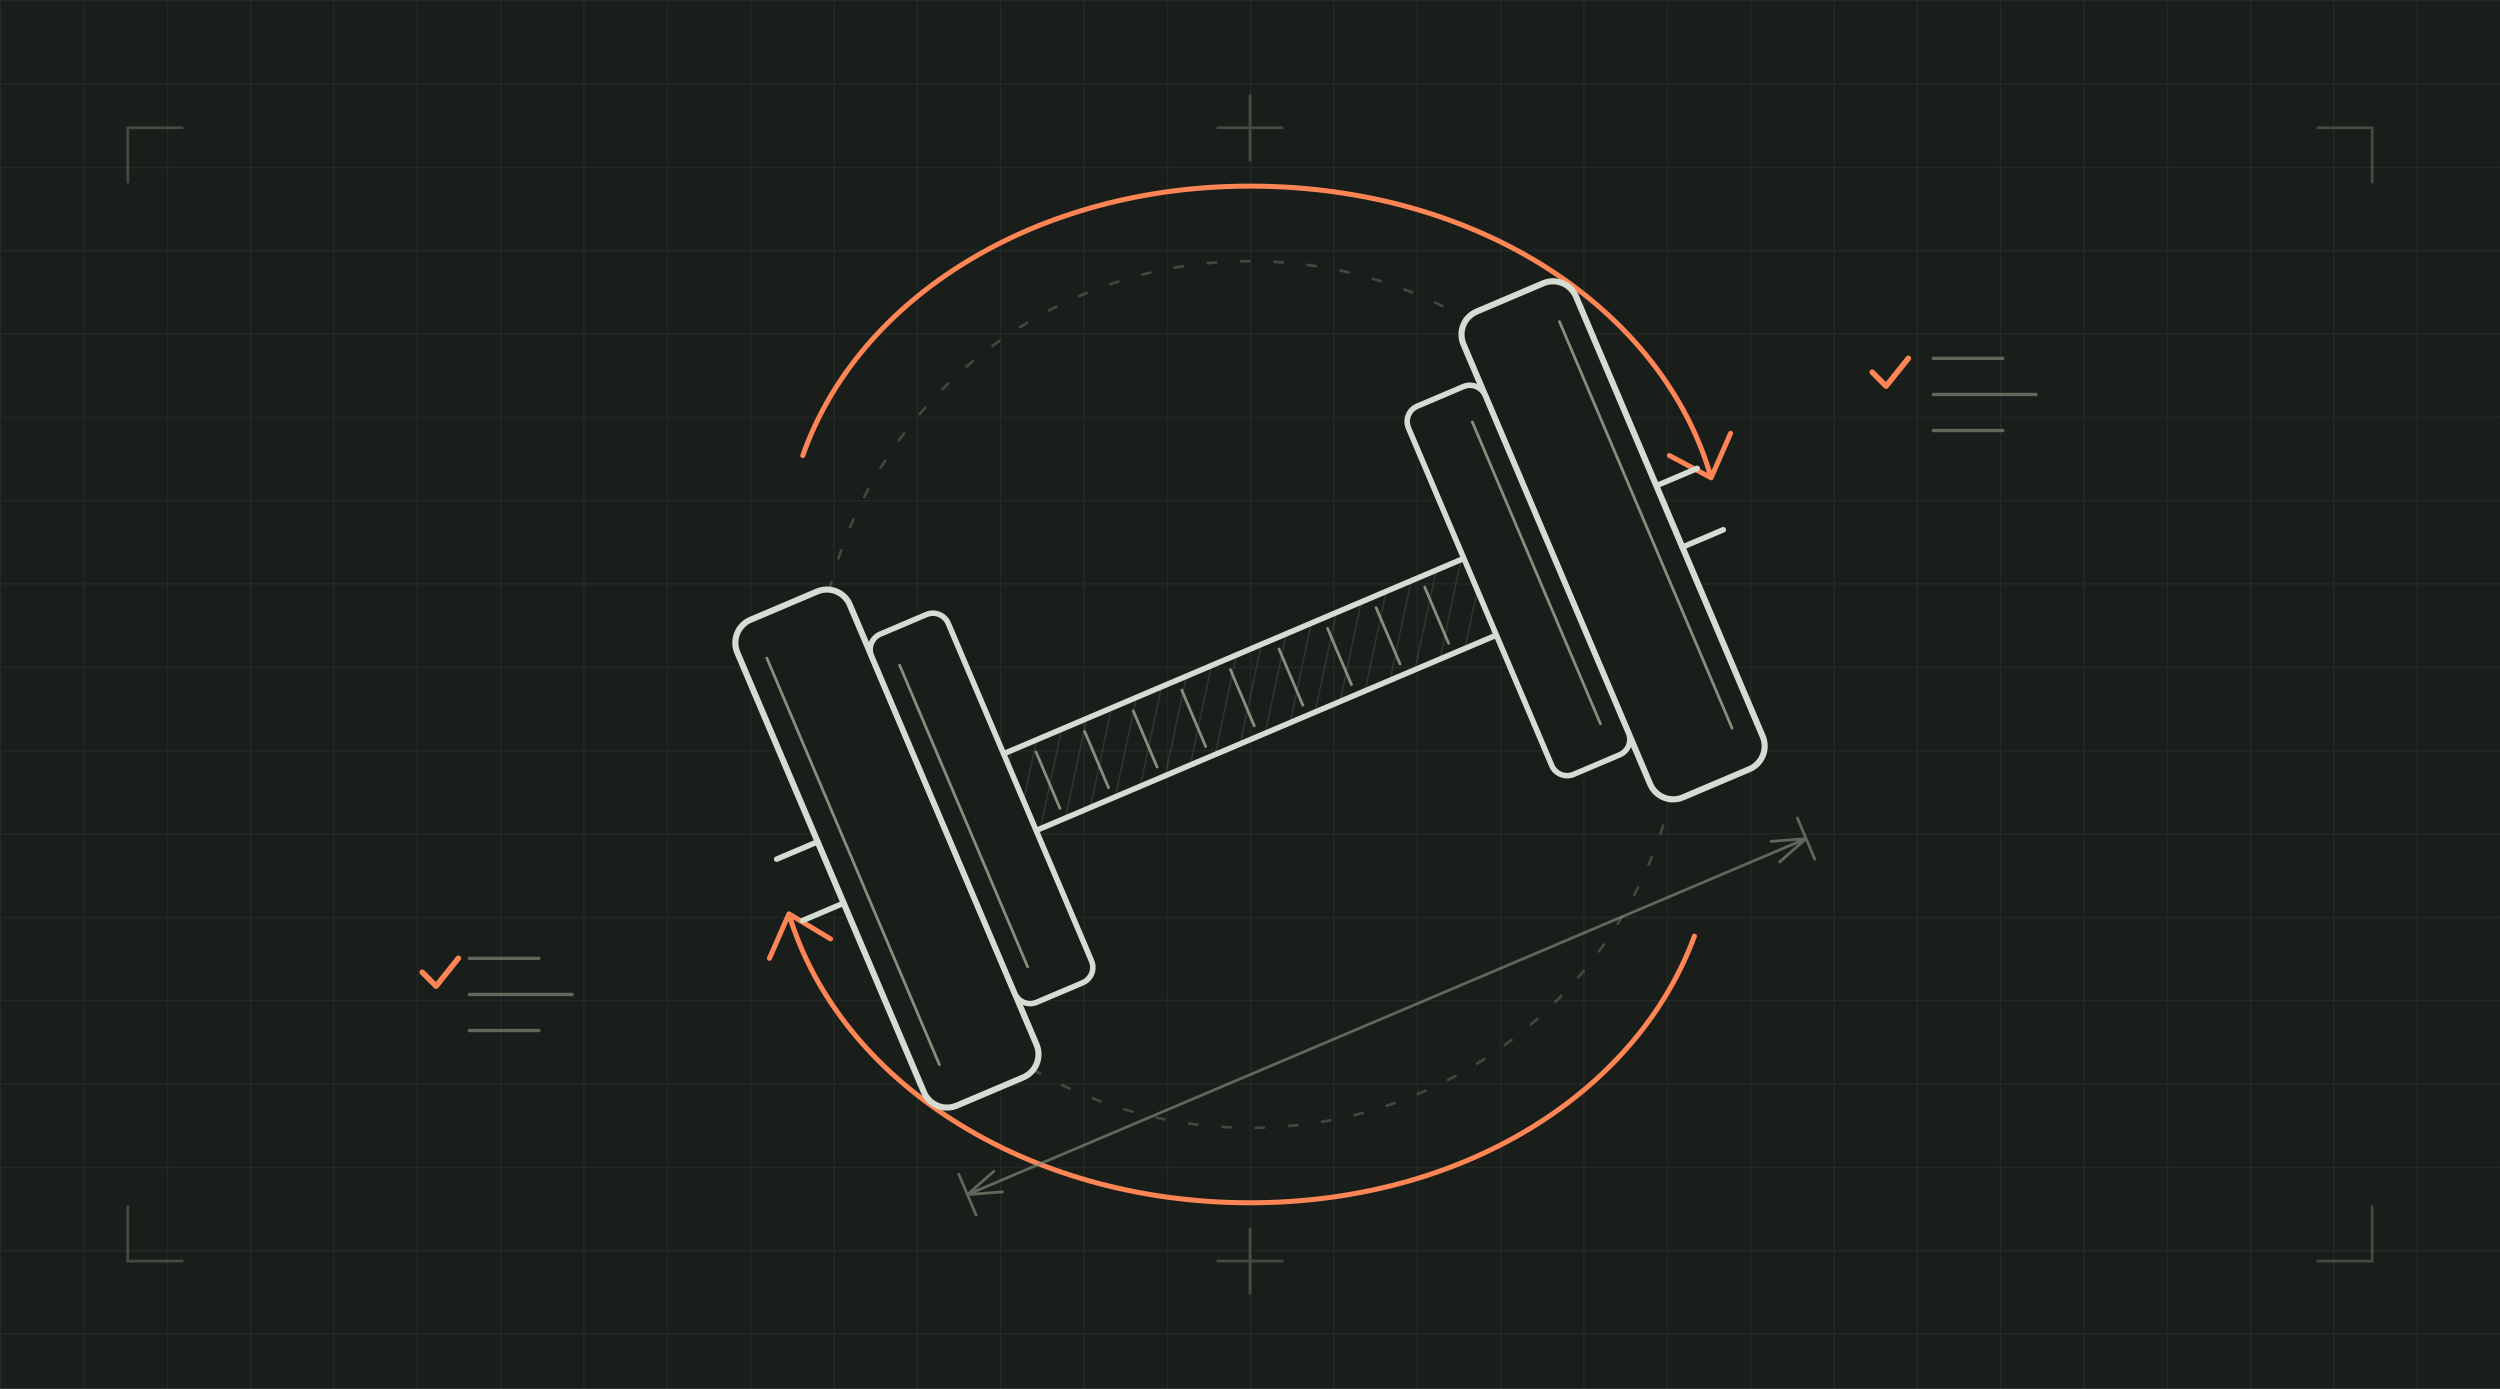
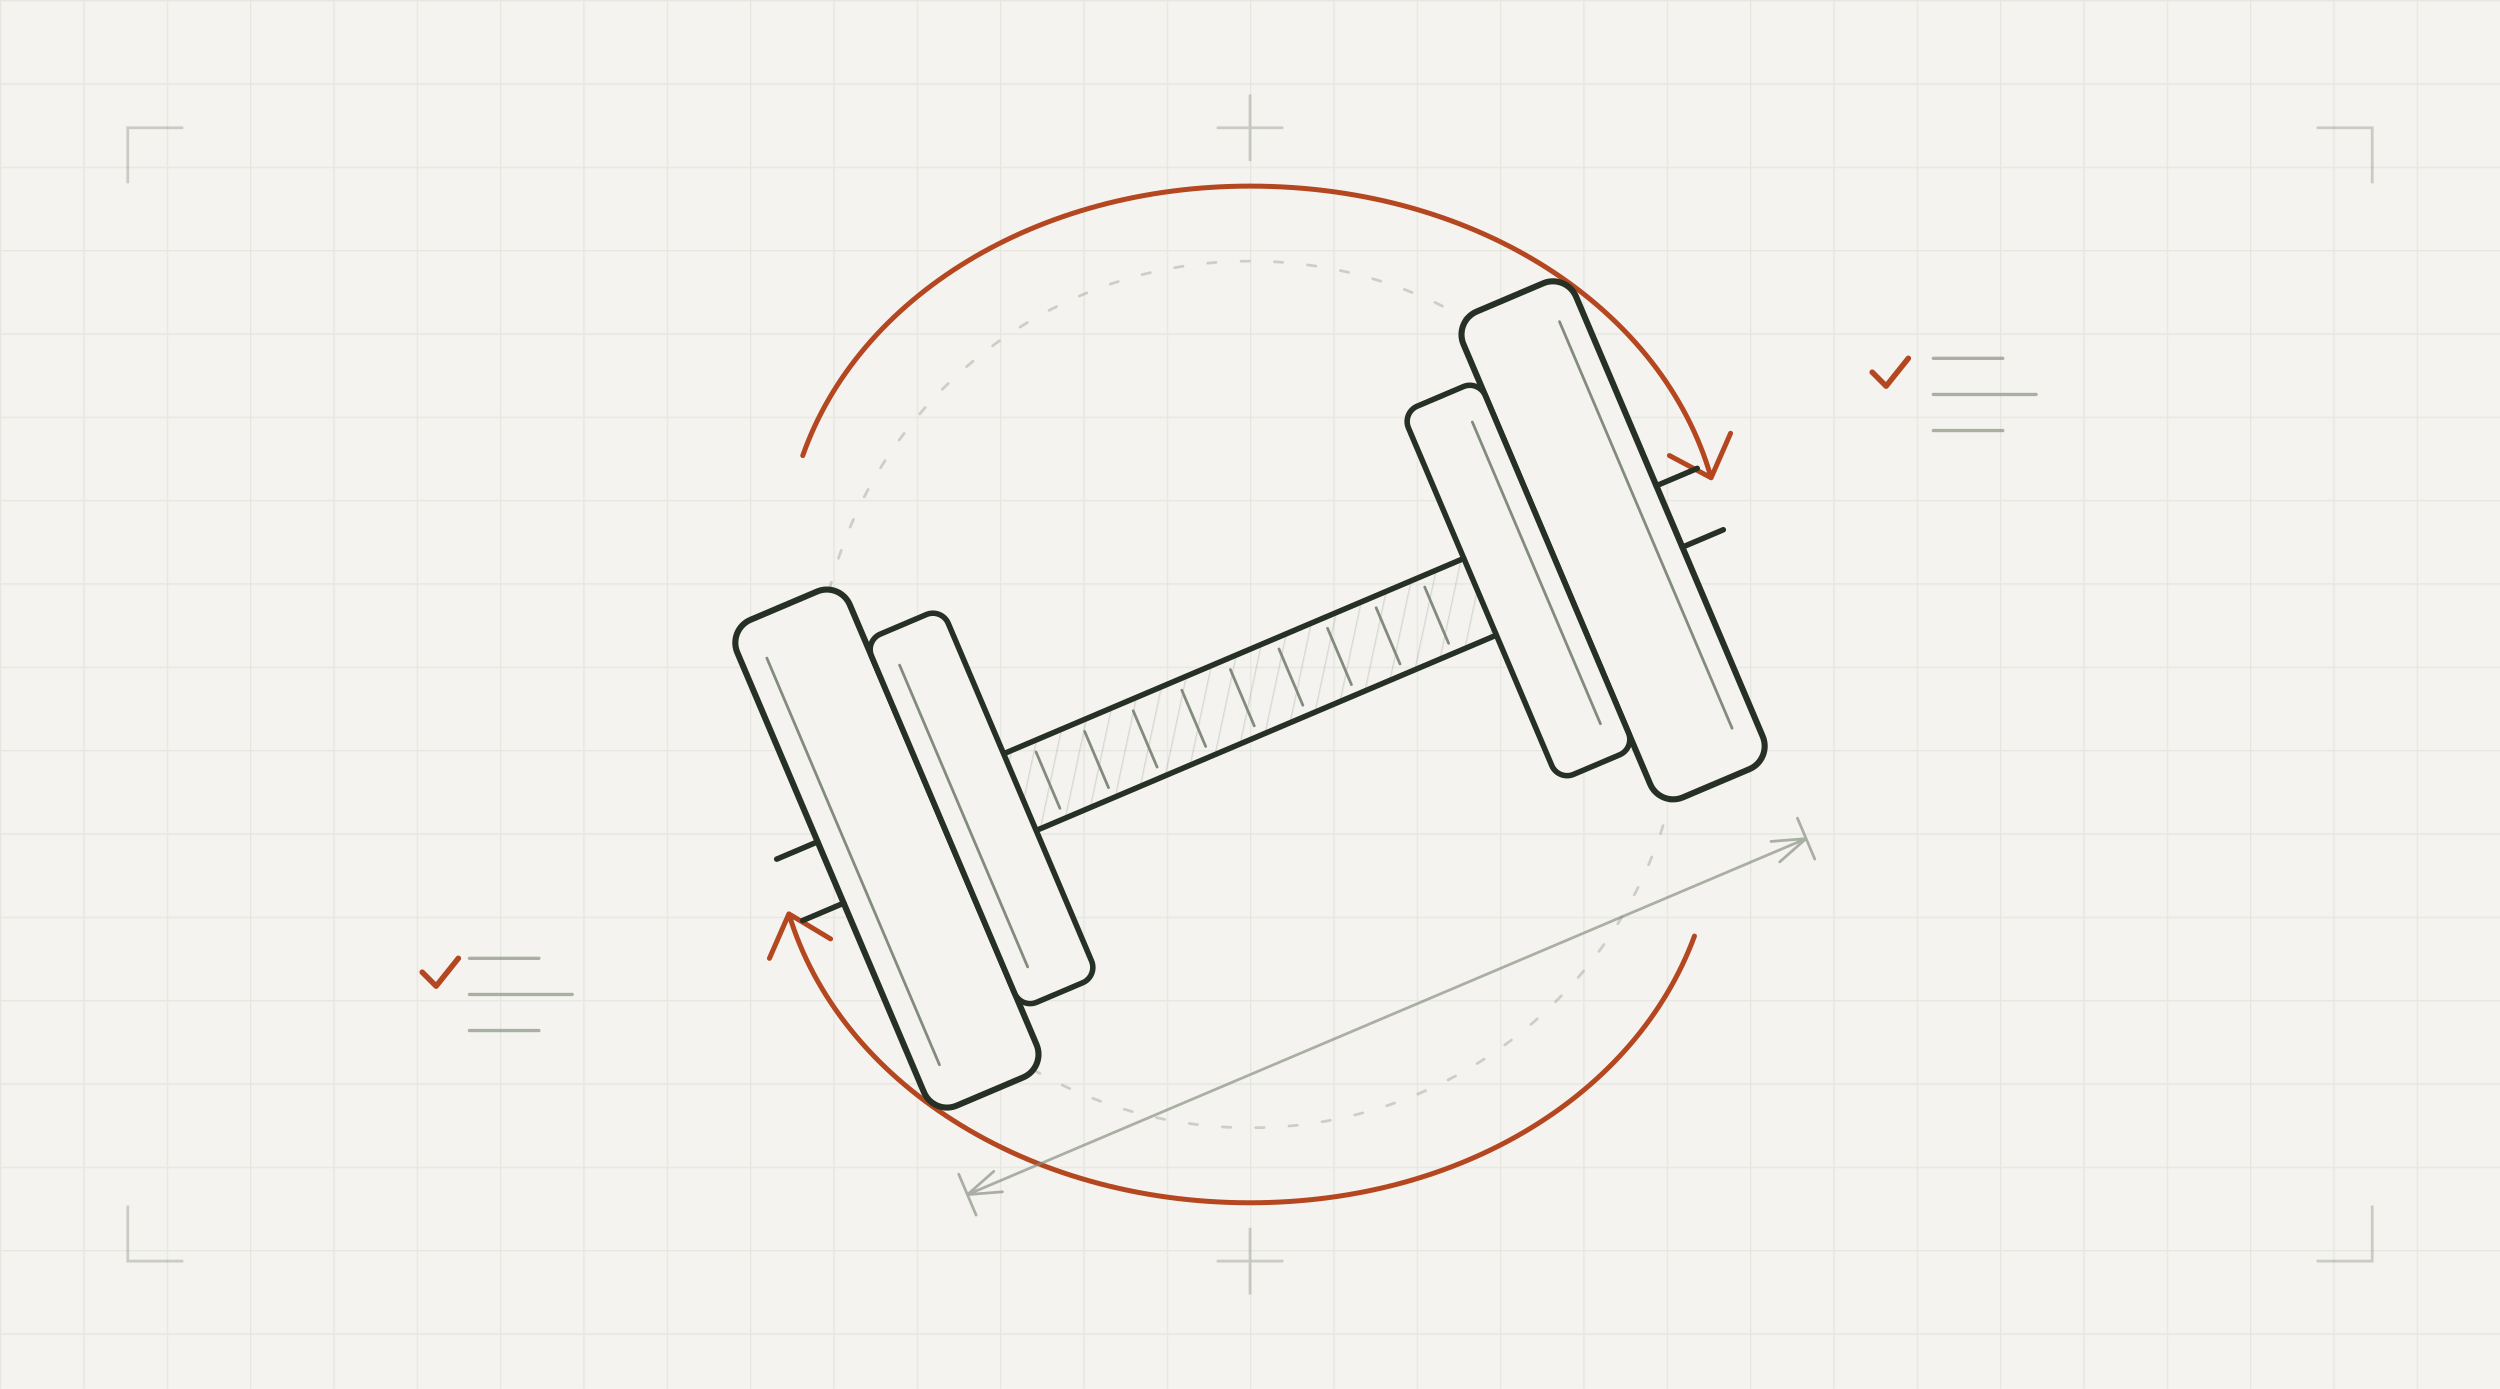
<svg xmlns="http://www.w3.org/2000/svg" viewBox="0 0 900 500" role="img" aria-labelledby="title desc">
  <defs>
    <pattern id="grid" width="30" height="30" patternUnits="userSpaceOnUse">
-       <path d="M30 0H0V30" fill="none" stroke="#7d8c7c" stroke-opacity=".1" />
+       <path d="M30 0H0V30" fill="none" stroke="#9ba693" stroke-opacity=".16" />
    </pattern>
    <pattern id="hatch" width="8" height="8" patternUnits="userSpaceOnUse" patternTransform="rotate(35)">
-       <path d="M0 0V8" stroke="#d5ddd2" stroke-opacity=".13" />
+       <path d="M0 0V8" stroke="#263025" stroke-opacity=".13" />
    </pattern>
  </defs>
-   <rect width="900" height="500" fill="#1a1e1b" />
+   <rect width="900" height="500" fill="#f4f3ef" />
  <rect width="900" height="500" fill="url(#grid)" />
-   <g fill="none" stroke="#84917e" opacity=".38">
+   <g fill="none" stroke="#828b7c" opacity=".38">
    <path d="M46 66V46H66M834 46H854V66M46 434V454H66M834 454H854V434M438 46H462m-12-12v24M438 454H462m-12-12v24" />
  </g>
  <g fill="none" stroke-linecap="round" stroke-linejoin="round">
-     <path d="M289 164c20-57 84-97 161-97 83 0 149 45 166 105m-15-8 15 8 7-16M610 337c-21 57-84 96-160 96-81 0-148-44-166-104m15 9-15-9-7 16" stroke="#ff8555" stroke-width="1.8" />
-     <circle cx="450" cy="250" r="156" stroke="#84917e" stroke-dasharray="3 9" opacity=".35" />
+     <path d="M289 164c20-57 84-97 161-97 83 0 149 45 166 105m-15-8 15 8 7-16M610 337c-21 57-84 96-160 96-81 0-148-44-166-104m15 9-15-9-7 16" stroke="#b44720" stroke-width="1.8" />
+     <circle cx="450" cy="250" r="156" stroke="#828b7c" stroke-dasharray="3 9" opacity=".35" />
    <g transform="rotate(-23 450 250)">
-       <rect x="350" y="235" width="200" height="30" rx="4" fill="url(#hatch)" stroke="#d5ddd2" stroke-width="2" />
-       <path d="M371 239v22m19-22v22m19-22v22m19-22v22m19-22v22m19-22v22m19-22v22m19-22v22m19-22v22" stroke="#84917e" />
-       <rect x="286" y="155" width="44" height="190" rx="9" fill="#1a1e1b" stroke="#d5ddd2" stroke-width="2.2" />
-       <rect x="330" y="178" width="30" height="144" rx="6" fill="#1a1e1b" stroke="#d5ddd2" stroke-width="2" />
-       <path d="M295 170v159m43-138v118" stroke="#84917e" />
-       <rect x="570" y="155" width="44" height="190" rx="9" fill="#1a1e1b" stroke="#d5ddd2" stroke-width="2.2" />
-       <rect x="540" y="178" width="30" height="144" rx="6" fill="#1a1e1b" stroke="#d5ddd2" stroke-width="2" />
-       <path d="M605 170v159m-43-138v118" stroke="#84917e" />
-       <path d="M270 238h16m-16 24h16m328-24h16m-16 24h16" stroke="#d5ddd2" stroke-width="2" />
-       <path d="M286 376h328m-328-8v16m328-16v16m-316-12-12 4 12 4m304-8 12 4-12 4" stroke="#84917e" opacity=".65" />
+       <rect x="350" y="235" width="200" height="30" rx="4" fill="url(#hatch)" stroke="#263025" stroke-width="2" />
+       <path d="M371 239v22m19-22v22m19-22v22m19-22v22m19-22v22m19-22v22m19-22v22m19-22v22m19-22v22" stroke="#828b7c" />
+       <rect x="286" y="155" width="44" height="190" rx="9" fill="#f4f3ef" stroke="#263025" stroke-width="2.2" />
+       <rect x="330" y="178" width="30" height="144" rx="6" fill="#f4f3ef" stroke="#263025" stroke-width="2" />
+       <path d="M295 170v159m43-138v118" stroke="#828b7c" />
+       <rect x="570" y="155" width="44" height="190" rx="9" fill="#f4f3ef" stroke="#263025" stroke-width="2.2" />
+       <rect x="540" y="178" width="30" height="144" rx="6" fill="#f4f3ef" stroke="#263025" stroke-width="2" />
+       <path d="M605 170v159m-43-138v118" stroke="#828b7c" />
+       <path d="M270 238h16m-16 24h16m328-24h16m-16 24h16" stroke="#263025" stroke-width="2" />
+       <path d="M286 376h328m-328-8v16m328-16v16m-316-12-12 4 12 4m304-8 12 4-12 4" stroke="#828b7c" opacity=".65" />
    </g>
-     <path d="M696 129h25m-25 13h37m-37 13h25M169 345h25m-25 13h37m-37 13h25" stroke="#84917e" stroke-width="1.2" opacity=".65" />
-     <path d="m674 134 5 5 8-10m-535 221 5 5 8-10" stroke="#ff8555" stroke-width="2" />
+     <path d="M696 129h25m-25 13h37m-37 13h25M169 345h25m-25 13h37m-37 13h25" stroke="#828b7c" stroke-width="1.2" opacity=".65" />
+     <path d="m674 134 5 5 8-10m-535 221 5 5 8-10" stroke="#b44720" stroke-width="2" />
  </g>
</svg>
